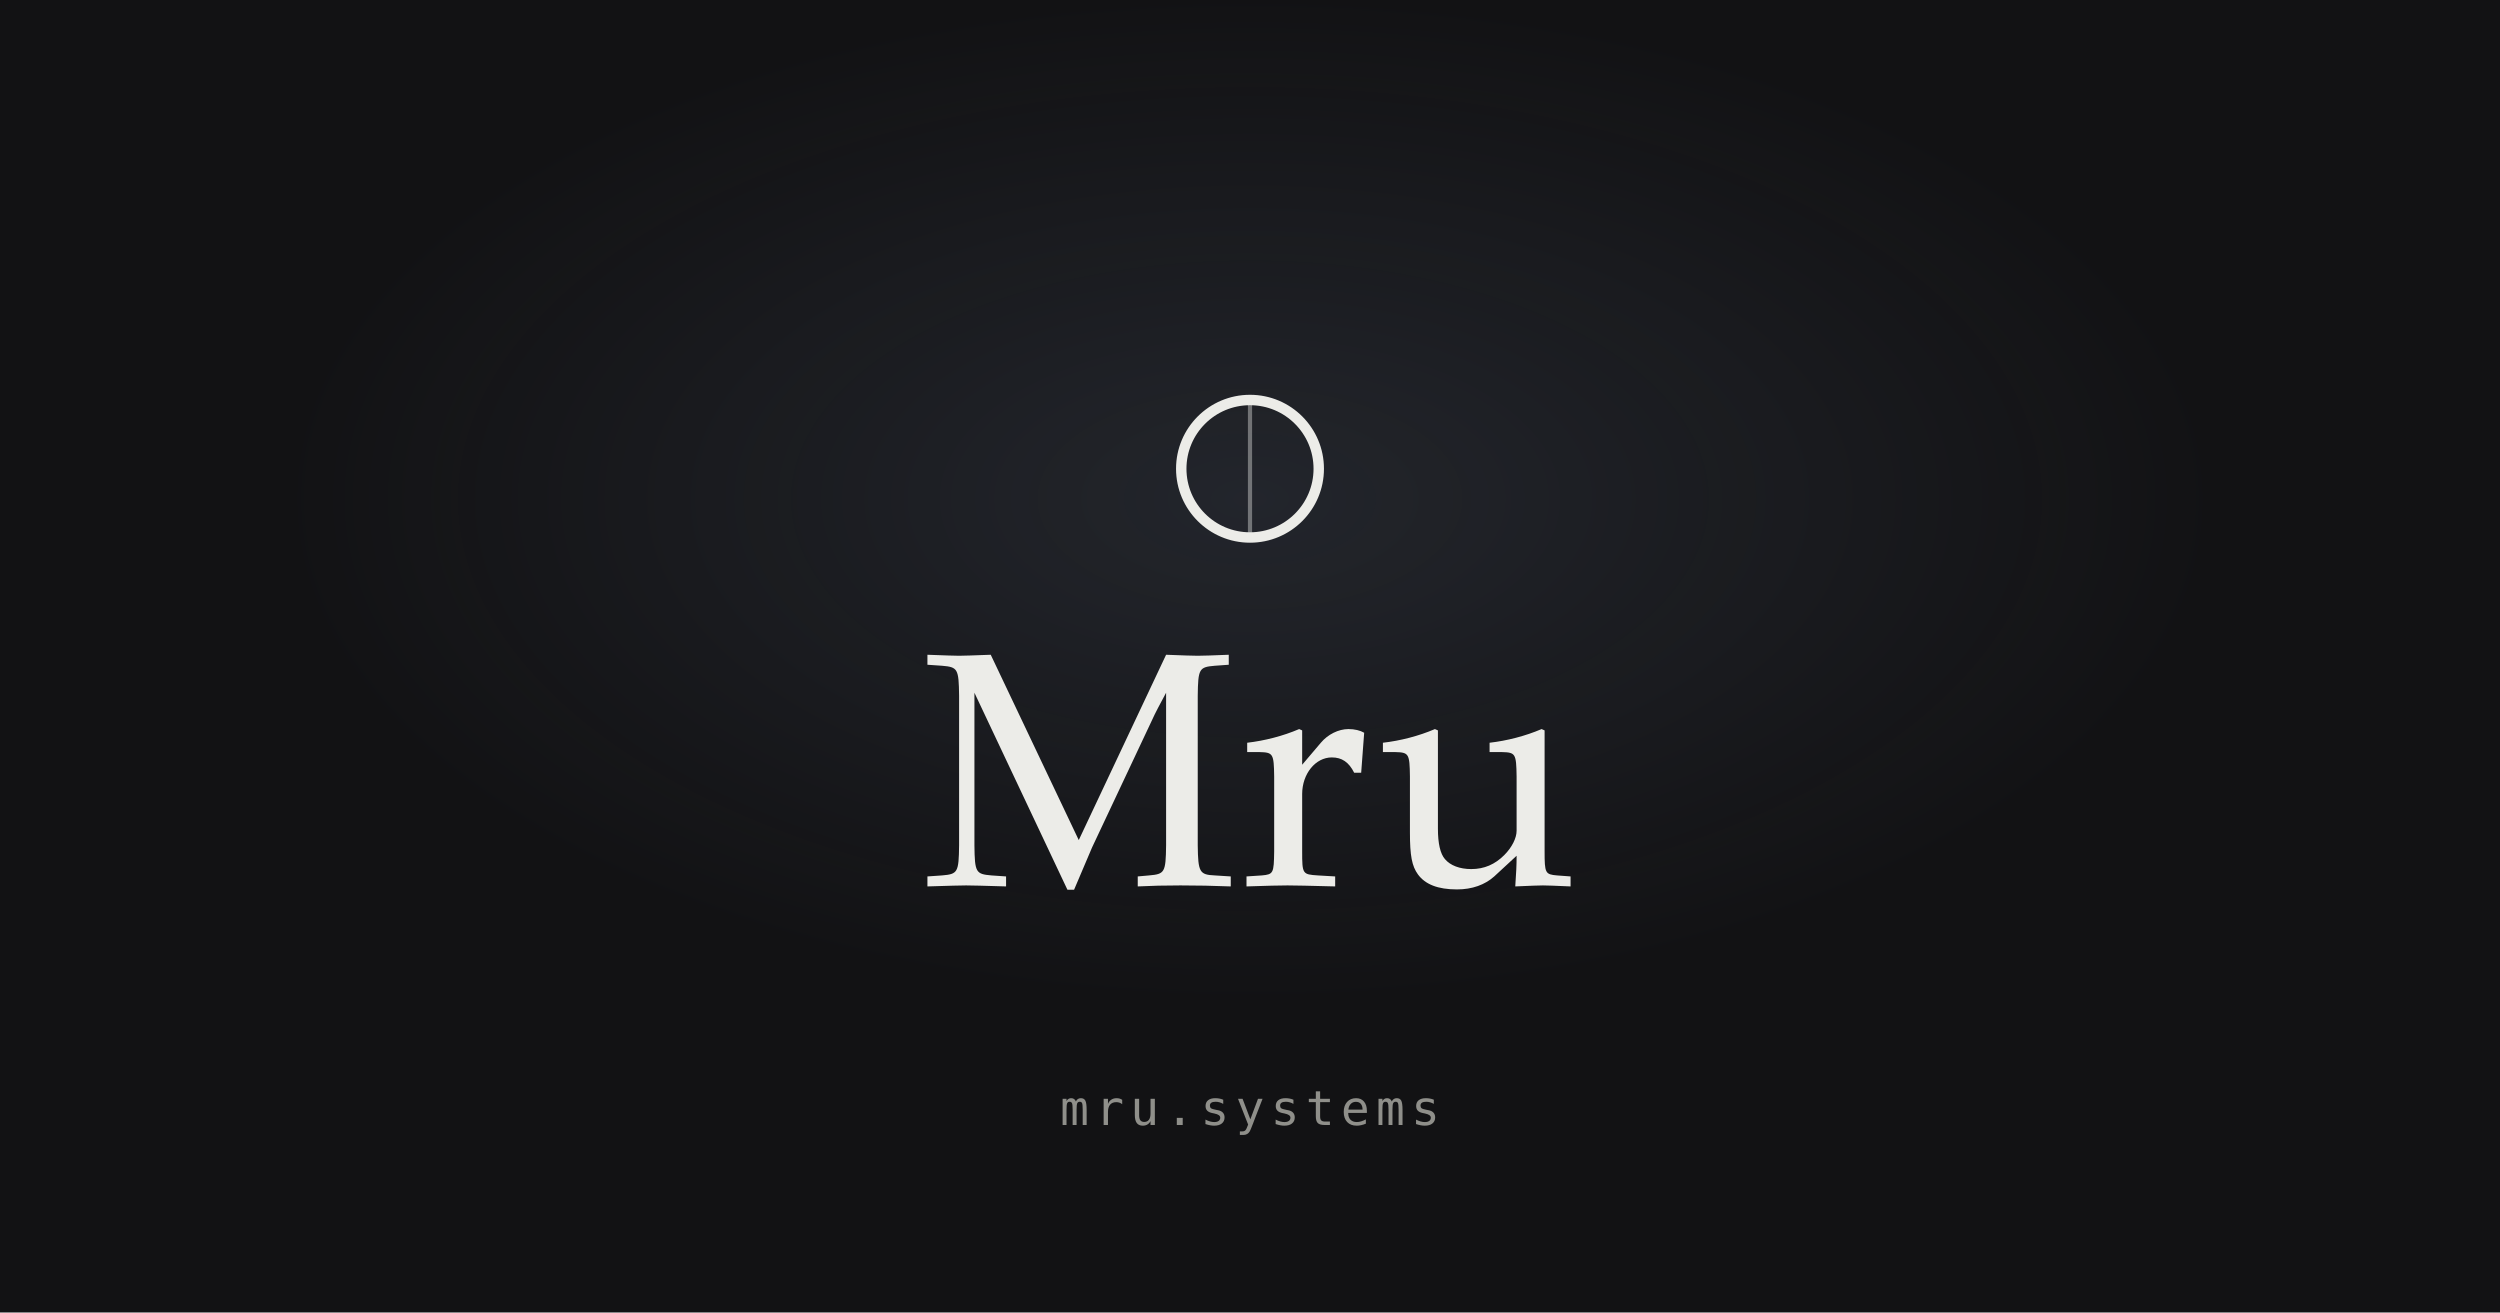
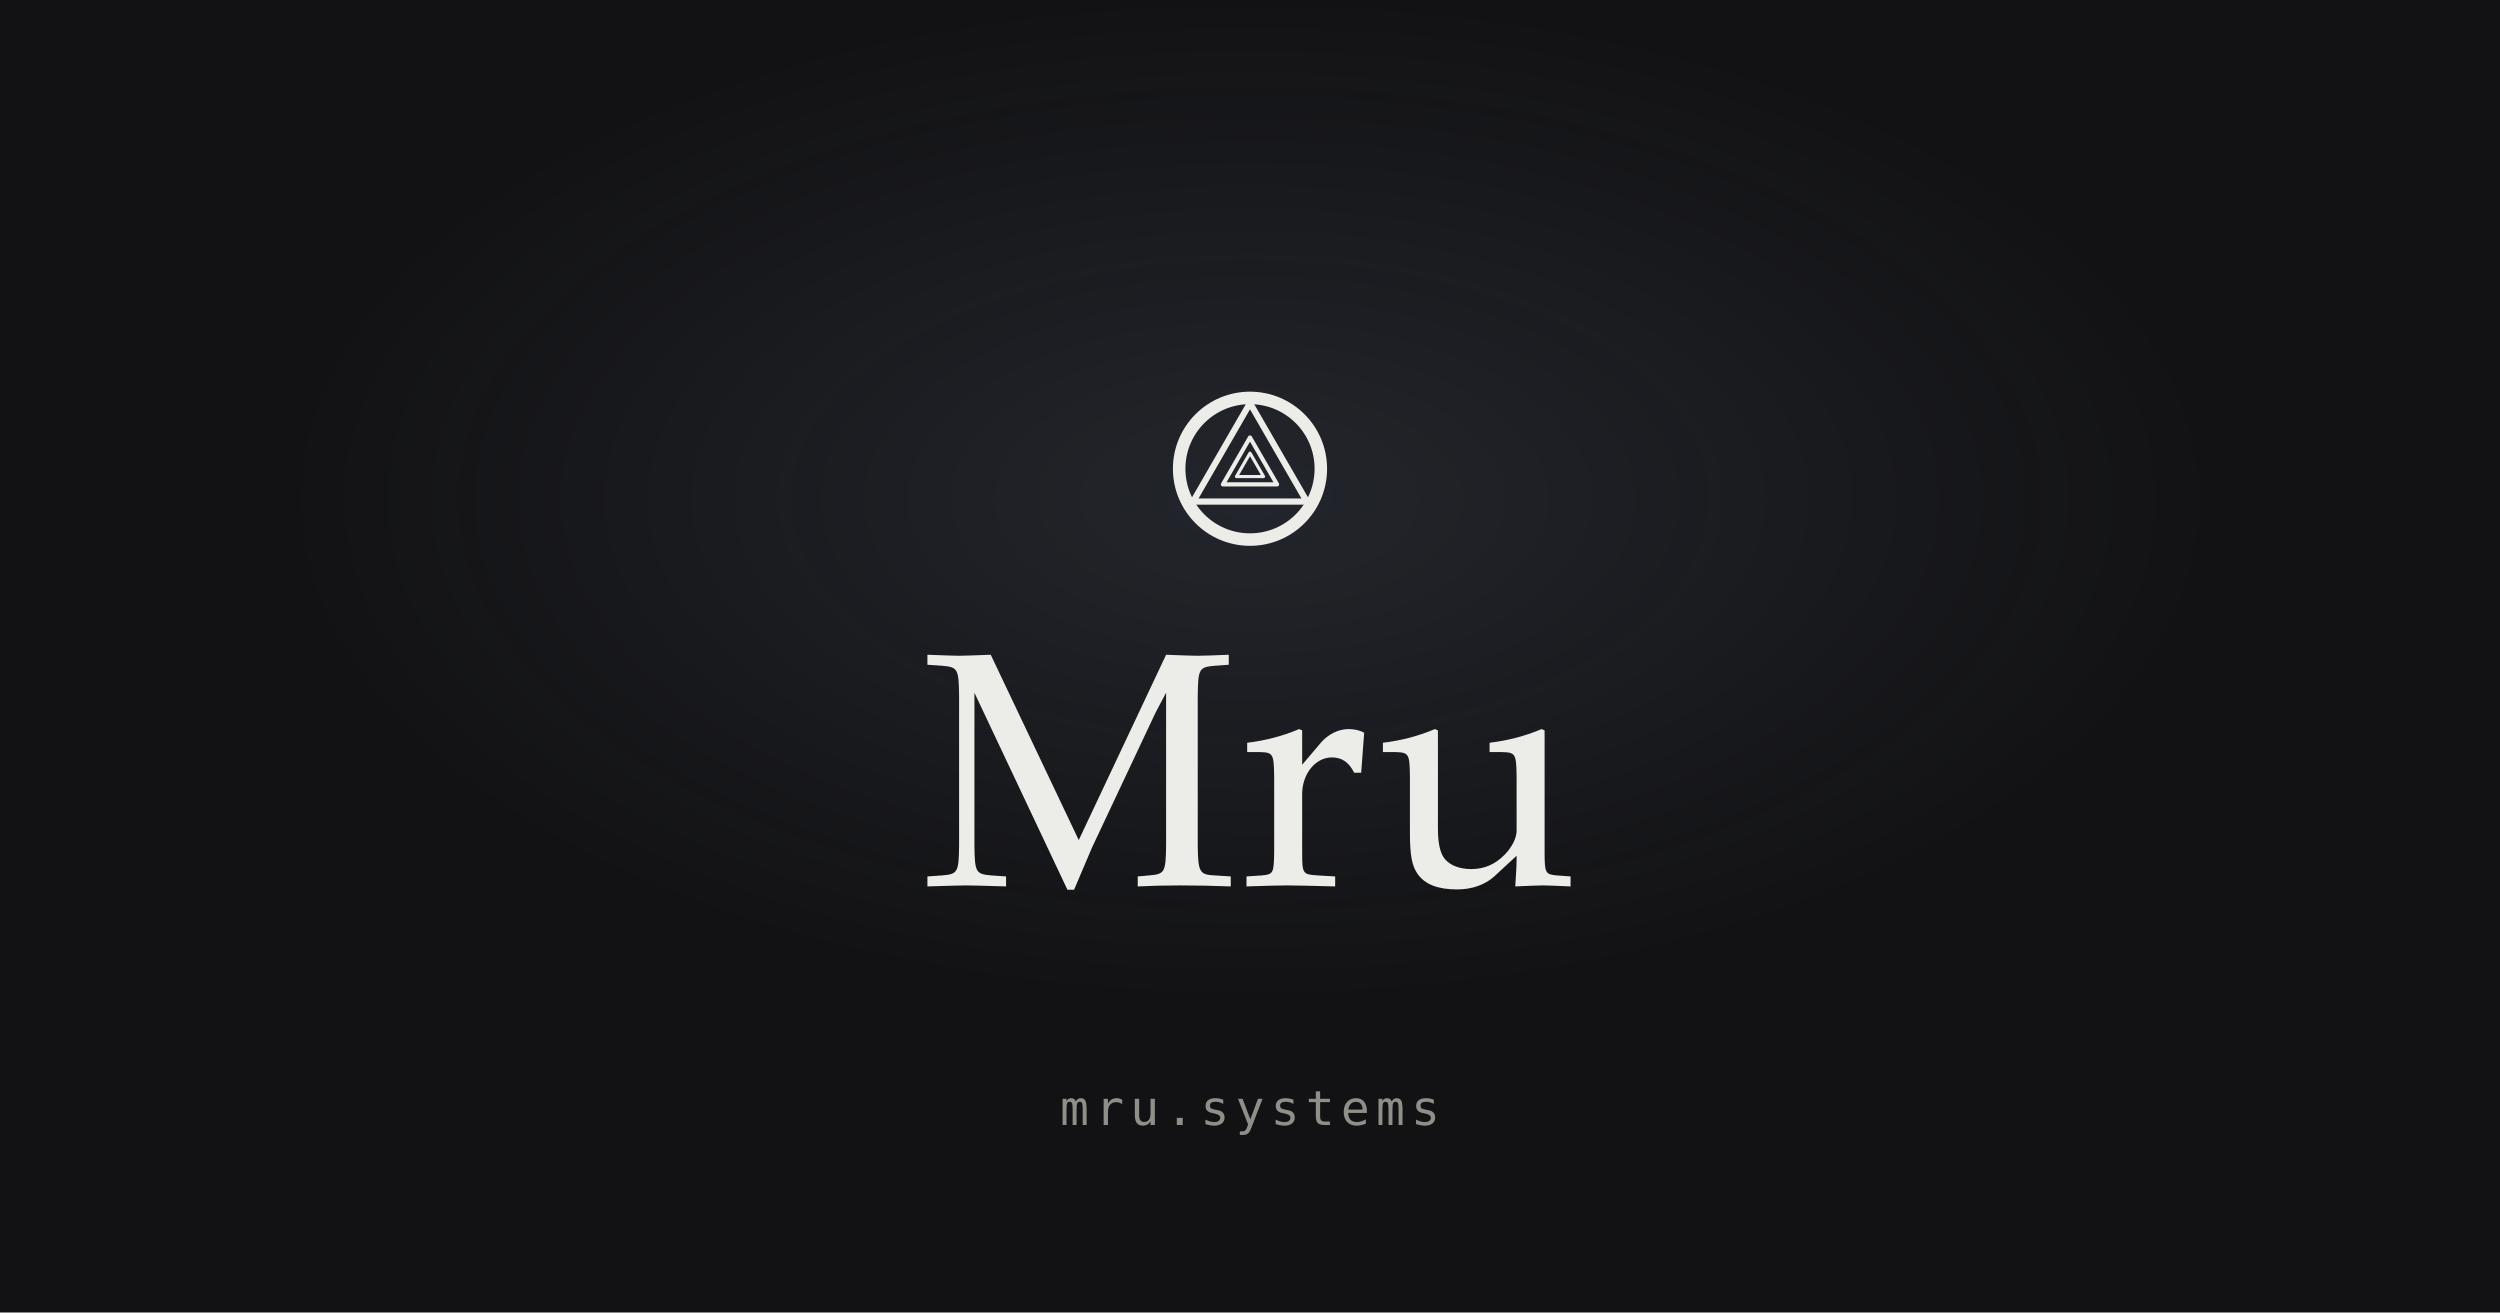
<svg xmlns="http://www.w3.org/2000/svg" width="1200" height="630" viewBox="0 0 1200 630">
  <defs>
    <radialGradient id="glow" cx="50%" cy="38%" r="55%">
      <stop offset="0%" stop-color="#7c8caa" stop-opacity="0.16" />
      <stop offset="70%" stop-color="#7c8caa" stop-opacity="0" />
    </radialGradient>
  </defs>
  <rect width="1200" height="630" fill="#121214" />
  <rect width="1200" height="630" fill="url(#glow)" />
-   <circle cx="600" cy="225" r="33" fill="none" stroke="#ecece8" stroke-width="5" />
-   <line x1="600" y1="192" x2="600" y2="258" stroke="#ecece8" stroke-width="2" opacity="0.4" />
+   <g transform="translate(550,175)" fill="none" stroke="#ecece8" stroke-linejoin="round">
+     <circle cx="50" cy="50" r="34" stroke-width="6" />
+     <polygon points="50,18.5 22.72,65.75 77.28,65.75" stroke-width="3" />
+     <polygon points="50,35 37.01,57.5 62.99,57.5" stroke-width="2" />
+     <polygon points="50,42.5 43.5,53.75 56.5,53.75" stroke-width="1.5" />
+   </g>
  <text x="600" y="425" text-anchor="middle" font-family="Charter, 'Source Serif 4', 'Iowan Old Style', Palatino, Georgia, serif" font-size="160" fill="#ecece8" letter-spacing="1">Mru</text>
  <text x="600" y="540" text-anchor="middle" font-family="ui-monospace, 'SF Mono', Menlo, monospace" font-size="23" fill="#8f8f8a" letter-spacing="3">mru.systems</text>
</svg>
